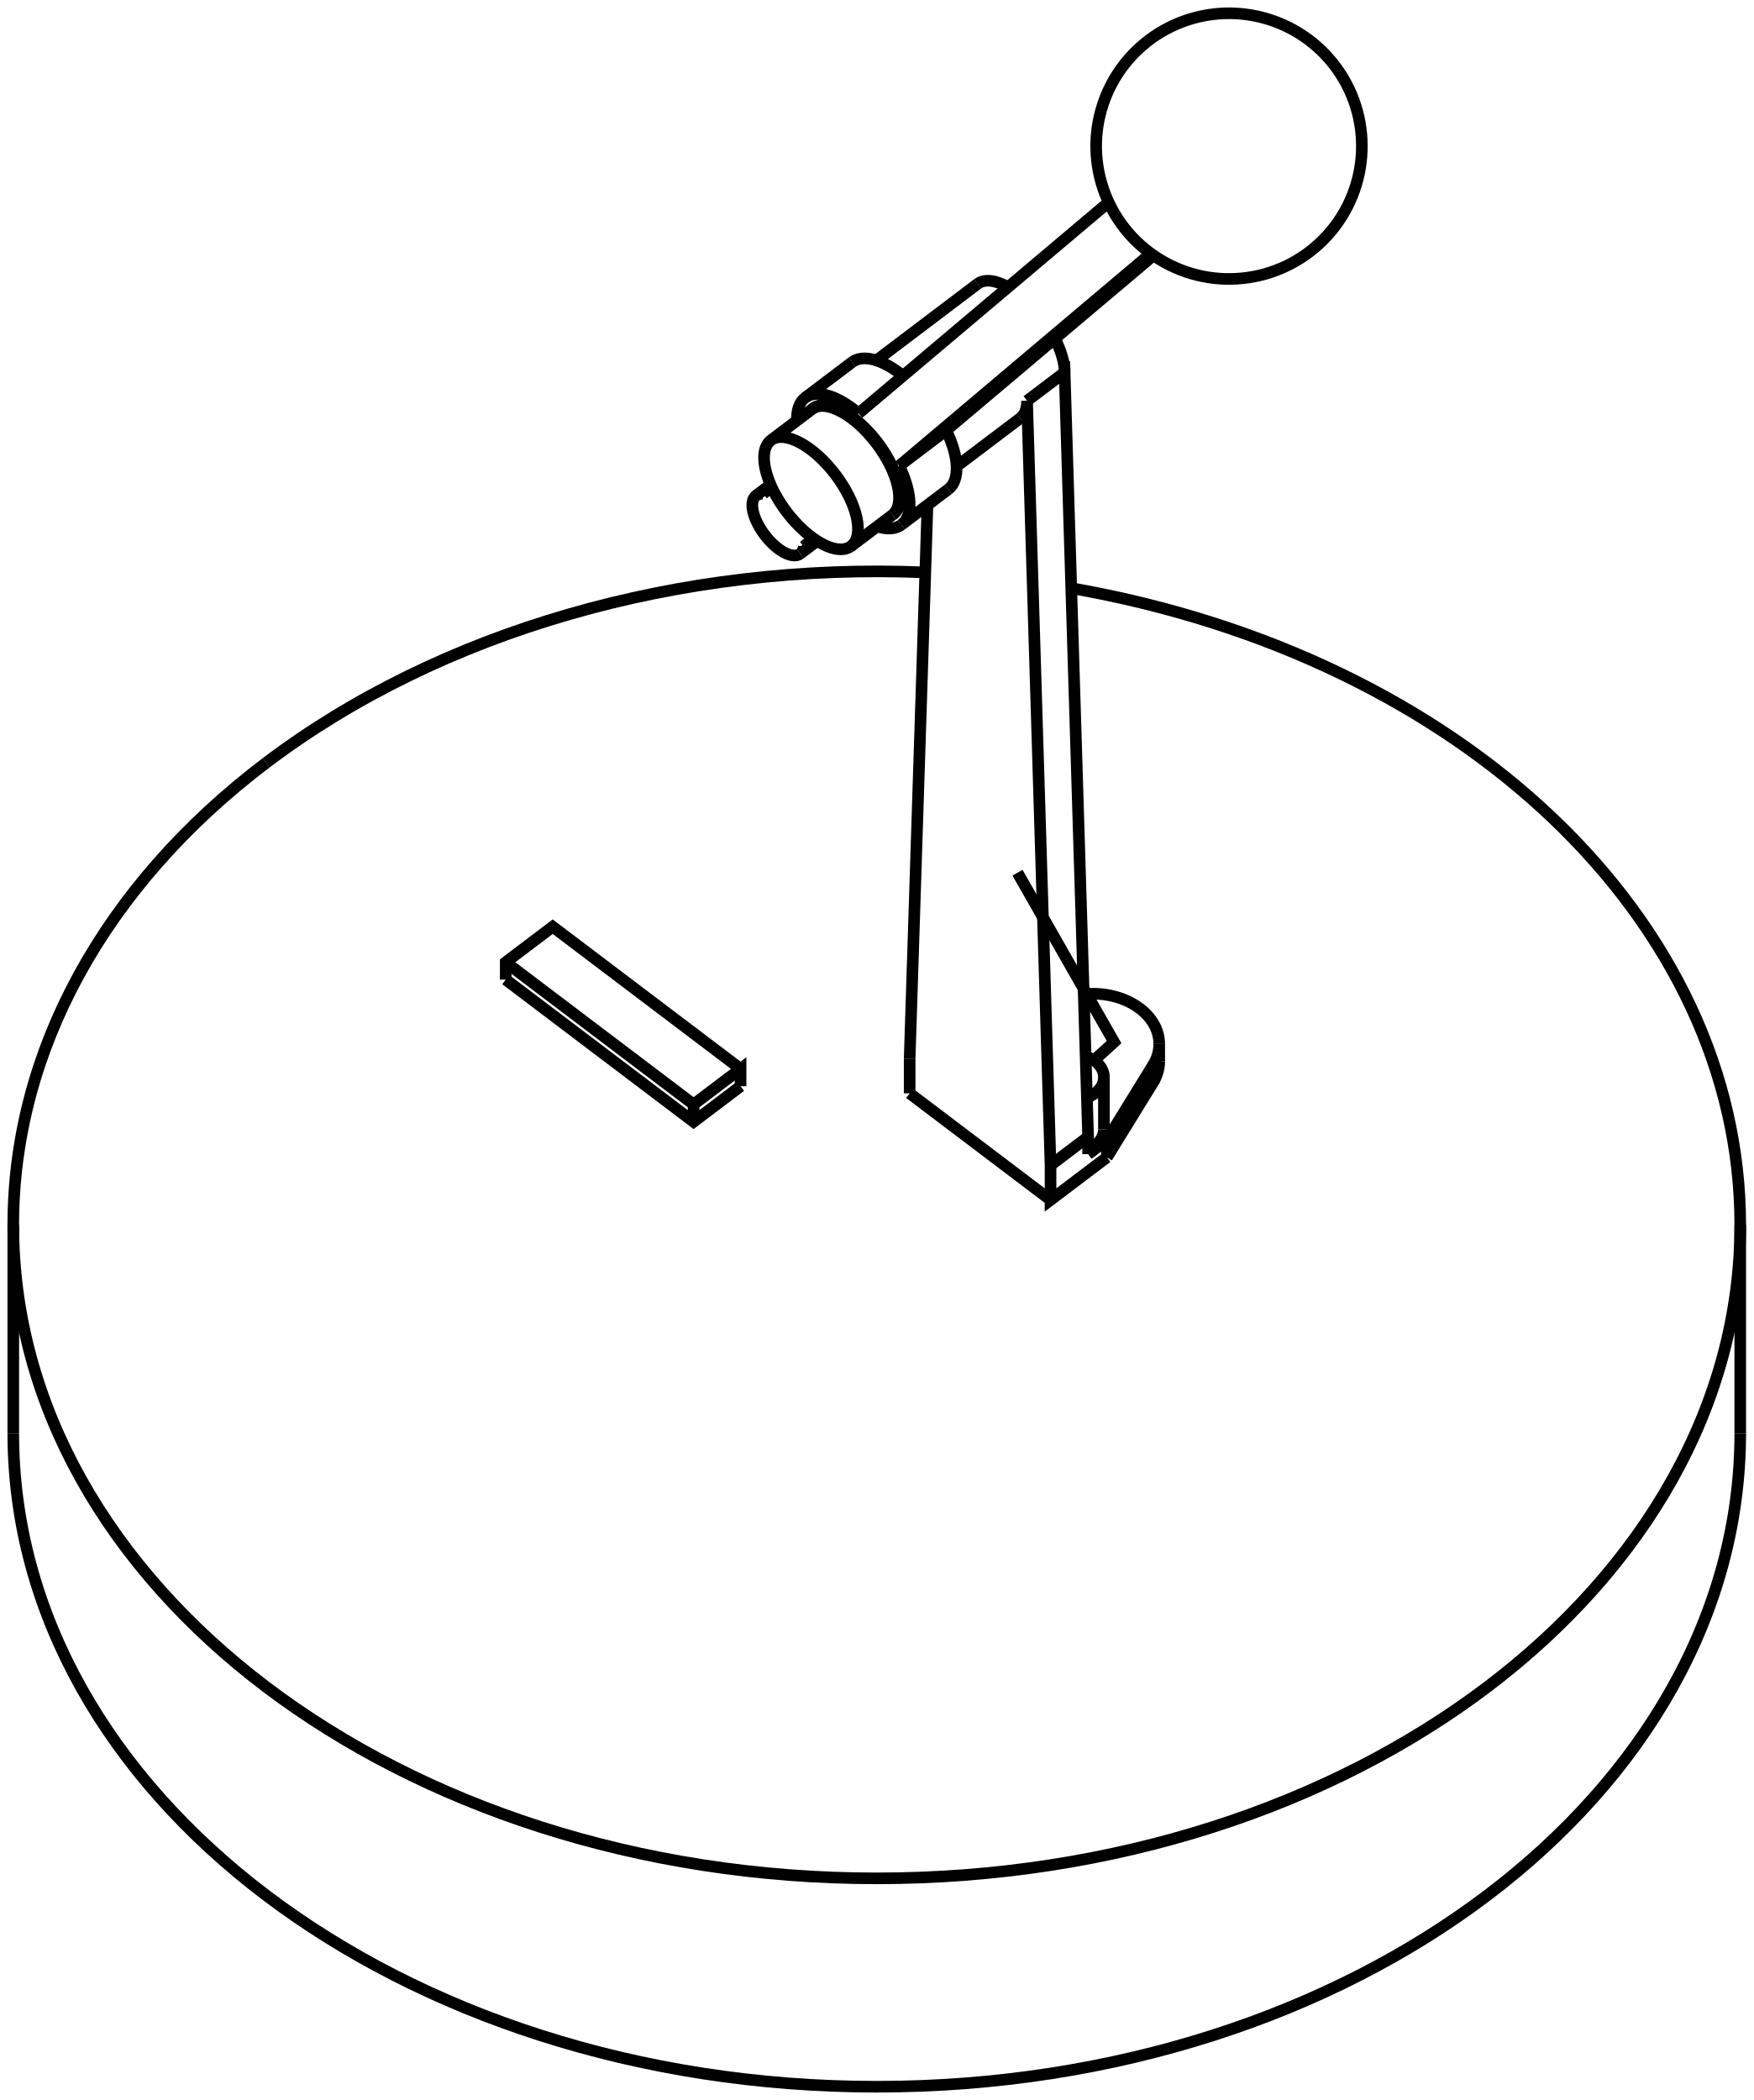
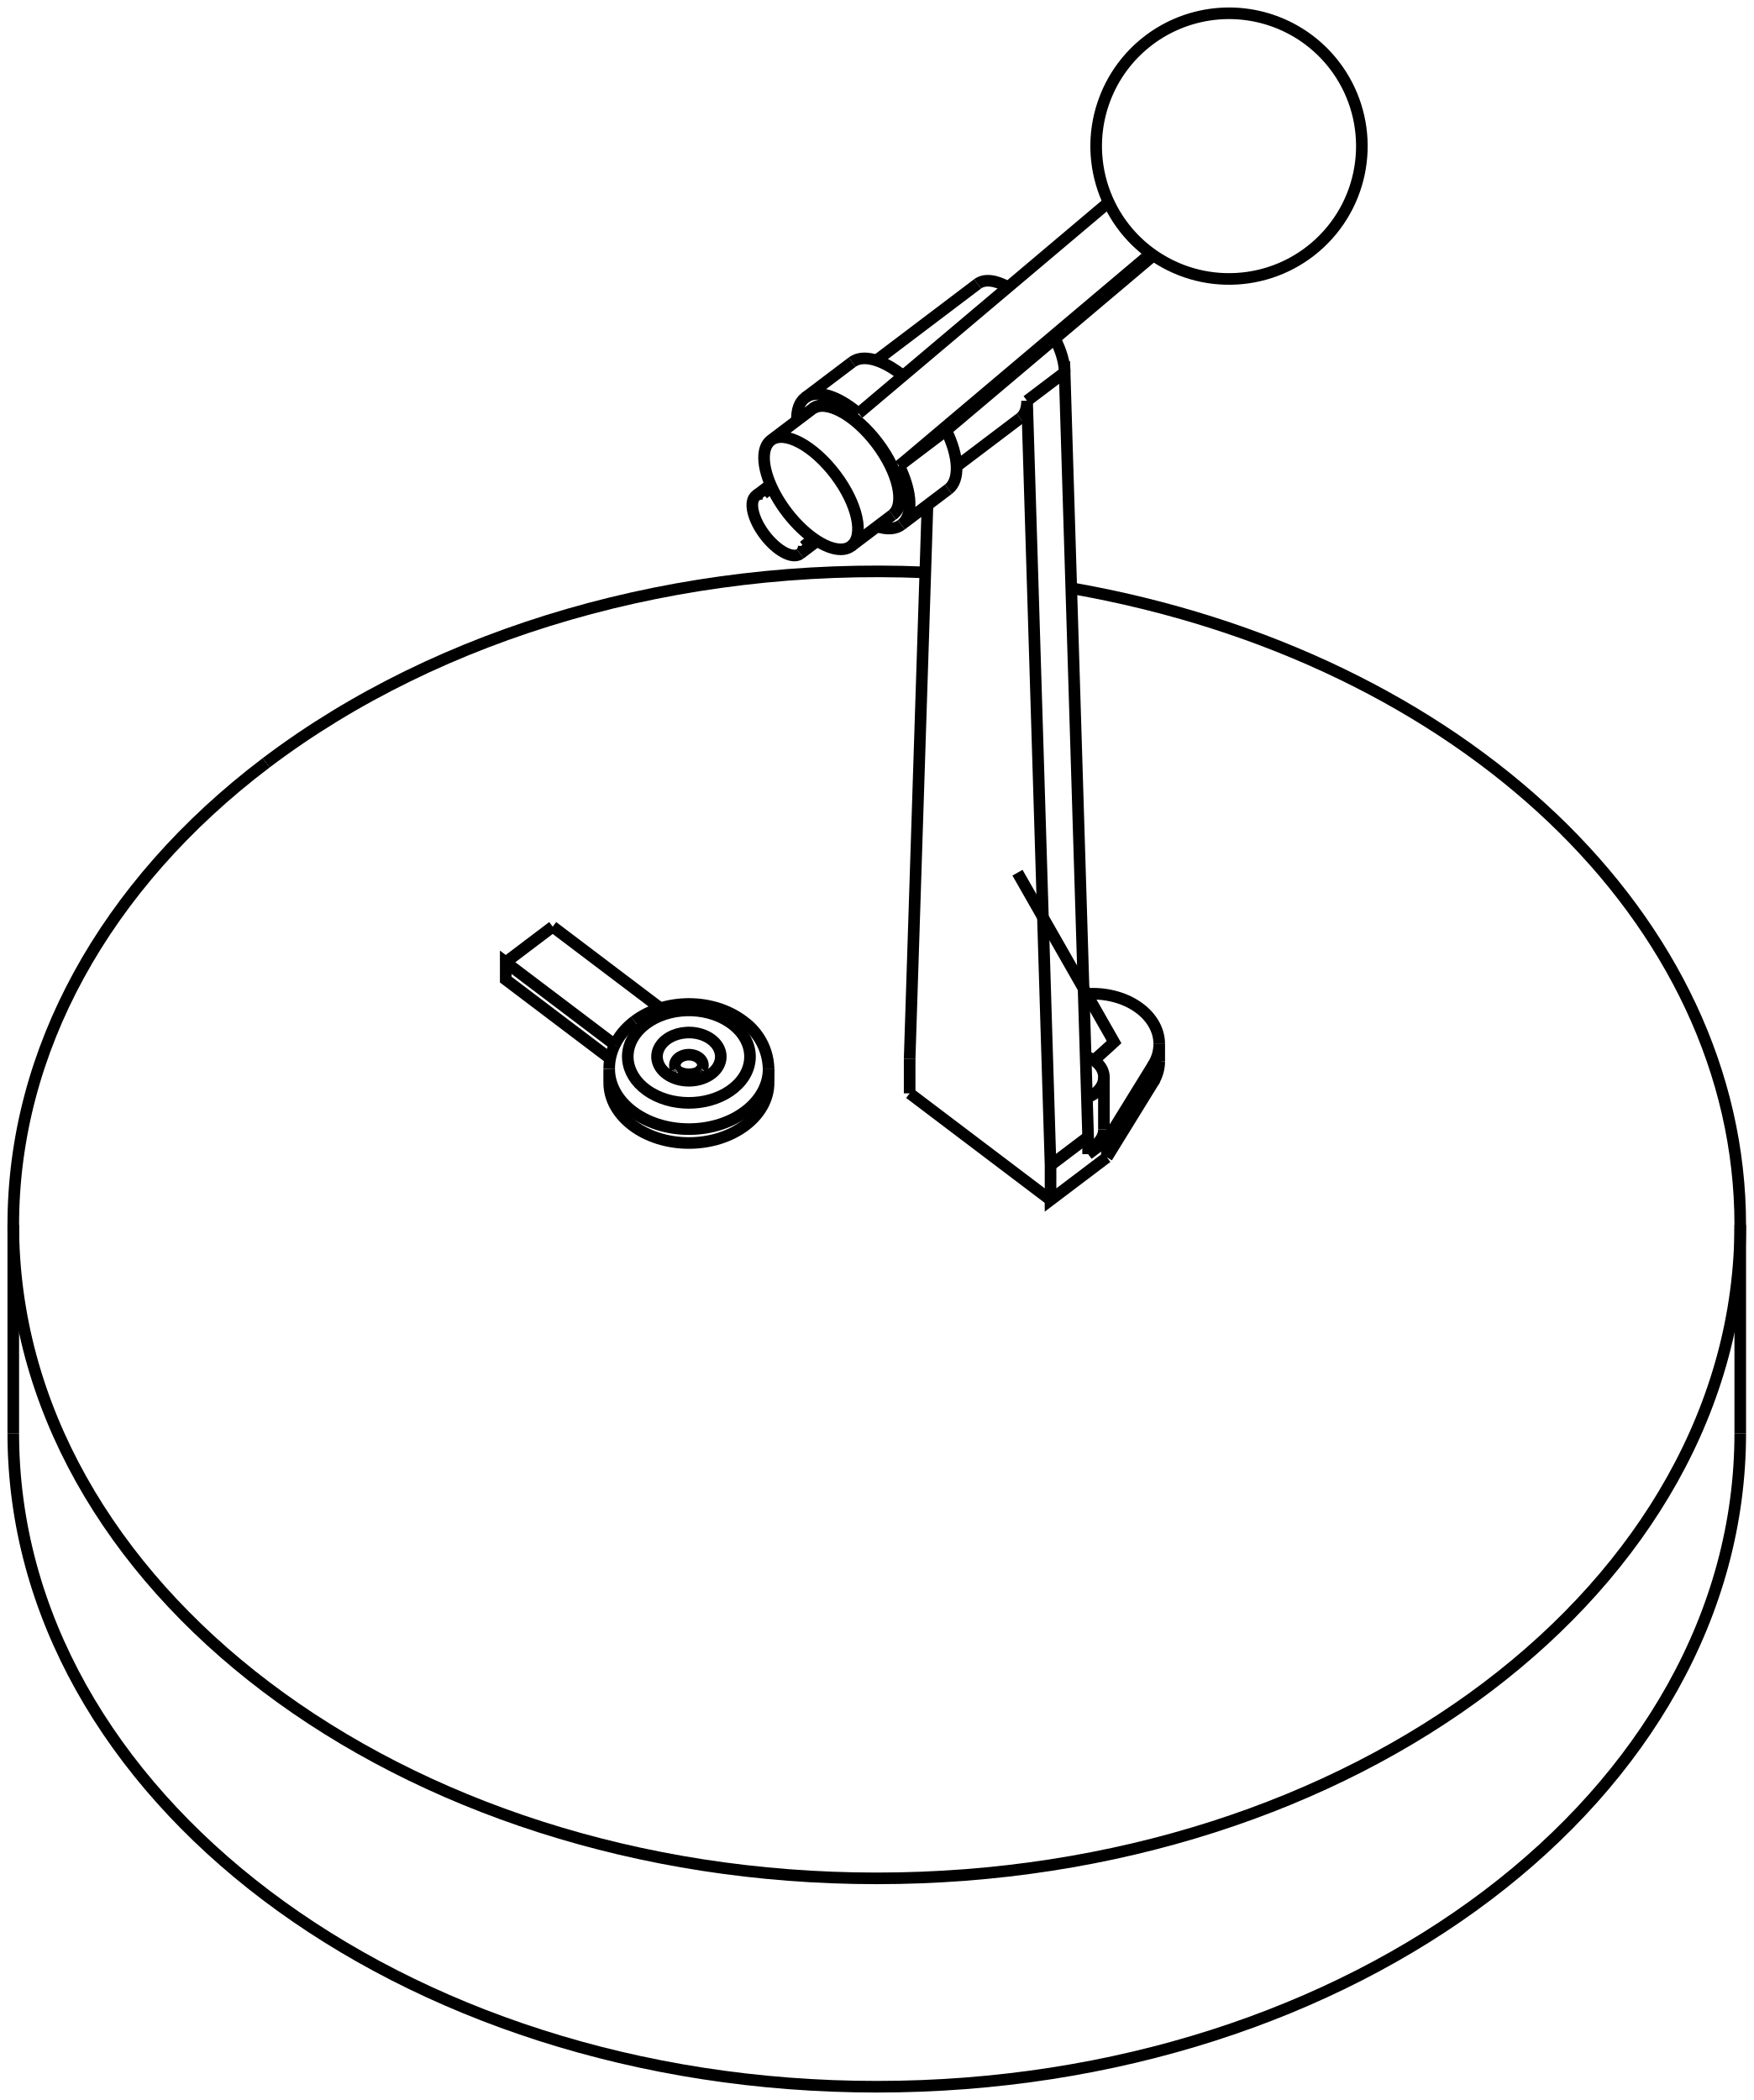
<svg xmlns="http://www.w3.org/2000/svg" version="1.1" viewBox="-66 -53.988 132 158.088" fill="none" stroke="black" stroke-width="0.6%" vector-effect="non-scaling-stroke">
  <path d="M -45.962 3.434 A 65 49.195 360 0 1 3.654 -10.897" />
  <path d="M 14.641 -9.711 A 65 49.195 360 0 1 65 38.22 A 65 49.195 360 0 1 -65 38.22 A 65 49.195 360 0 1 -45.962 3.434" />
  <path d="M -65 53.906 A 65 49.195 180 0 0 65 53.906" />
-   <path d="M -27.931 19.756 L -13.789 30.46 L -10.253 27.784" />
+   <path d="M -20.142 27.516 A 6 4.541 180 0 0 -8.142 27.516" />
+   <path d="M -20.069 25.706 L -27.931 19.756 L -27.931 18.449 L -19.721 24.662" />
  <path d="M 17.324 33.136 L 13.081 36.347 L 13.081 33.732 L 11.314 -23.815 A 5 2.311 232.88 0 1 10.796 -22.504" />
  <path d="M 2.475 28.319 L 13.081 36.347" />
  <path d="M 20.852 27.414 A 5 3.784 180 0 0 21.263 25.911" />
  <path d="M 17.324 33.136 L 20.852 27.414 L 20.852 26.107 A 5 3.784 180 0 0 21.263 24.604 L 21.263 25.911" />
-   <path d="M -27.931 18.449 L -13.789 29.153 L -10.253 26.477 L -10.253 27.784" />
-   <path d="M -27.931 19.756 L -27.931 18.449 L -24.395 15.773 L -10.253 26.477" />
-   <path d="M -13.789 29.153 L -13.789 30.46" />
+   <path d="M -24.395 15.773 L -16.289 21.908" />
+   <path d="M -27.931 18.449 L -24.395 15.773" />
+   <path d="M -8.142 26.471 A 6 4.541 360 0 1 -20.142 26.471 L -20.142 27.516" />
+   <path d="M -19.722 24.663 Q -19.72 24.66 -19.721 24.662" />
  <path d="M 15.91 32.899 L 15.91 31.592 L 14.142 -25.956 L 11.314 -23.815" />
  <path d="M 15.91 32.899 L 17.324 31.828 L 20.852 26.107" />
  <path d="M 17.324 33.136 L 17.324 31.828" />
  <path d="M 15.91 31.592 L 13.081 33.732" />
  <path d="M 2.475 25.705 L 2.475 28.319" />
  <path d="M 3.817 -15.969 L 2.475 25.705" />
  <path d="M 21.263 24.604 A 5 3.784 180 0 0 15.797 20.836" />
+   <path d="M -17.395 23.094 A 4.6 3.481 360 1 1 -18.179 23.886 A 4.6 3.481 360 0 1 -17.395 23.094 Z" />
+   <path d="M -19.718 24.657 A 5.942 4.497 180 0 0 -19.721 24.662" />
  <path d="M 14.142 -25.956 A 5 2.311 52.88 0 0 13.41 -28.501" />
  <path d="M 9.889 -32.374 A 5 2.311 52.88 0 0 7.589 -32.618" />
  <path d="M 16.343 25.831 C 16.4 25.78 16.45 25.73 16.509 25.685 C 16.56 25.64 16.62 25.59 16.674 25.538 C 16.73 25.49 16.78 25.44 16.838 25.392 C 16.89 25.34 16.95 25.29 17.002 25.245 C 17.07 25.18 17.15 25.11 17.219 25.049 C 17.29 24.98 17.36 24.92 17.435 24.854 C 17.51 24.79 17.58 24.72 17.649 24.658 C 17.72 24.59 17.79 24.53 17.864 24.461 L 10.593 11.708" />
  <path d="M 17.099 31.026 A 2.25 1.703 360 0 1 15.91 32.527" />
+   <path d="M -12.445 26.84 A 2.4 1.816 360 0 1 -16.248 24.685 A 2.4 1.816 360 1 1 -12.445 26.84 Z" />
  <path d="M 15.724 25.535 A 2.25 1.703 0 0 1 17.099 27.104 L 17.099 31.026" />
  <path d="M 17.099 27.104 A 2.25 1.703 0 0 1 15.819 28.641" />
+   <path d="M -15.135 26.486 A 1.058 0.801 360 1 1 -13.149 26.486 C -13.15 26.49 -13.15 26.49 -13.151 26.491 C -13.15 26.49 -13.15 26.49 -13.154 26.496 C -13.16 26.5 -13.16 26.5 -13.158 26.502 C -13.16 26.5 -13.16 26.51 -13.162 26.509 C -13.16 26.51 -13.17 26.51 -13.167 26.517 C -13.17 26.52 -13.17 26.52 -13.173 26.525 C -13.18 26.53 -13.18 26.53 -13.18 26.534 C -13.18 26.54 -13.19 26.54 -13.188 26.543 C -13.19 26.55 -13.19 26.55 -13.197 26.554 C -13.2 26.56 -13.2 26.56 -13.206 26.564 C -13.21 26.57 -13.21 26.57 -13.217 26.576 C -13.22 26.58 -13.23 26.58 -13.229 26.587 C -13.23 26.59 -13.24 26.6 -13.243 26.6 C -13.25 26.6 -13.25 26.61 -13.257 26.612 C -13.26 26.62 -13.27 26.62 -13.273 26.625 C -13.28 26.63 -13.28 26.63 -13.29 26.639" />
  <path d="M 1.644 -17.142 A 4 1.849 52.88 0 0 1.684 -17.363" />
  <path d="M -2.662 -23.105 A 4 1.849 52.88 0 0 -2.885 -23.126" />
  <path d="M 1.179 -15.226 A 5 2.311 52.88 0 0 -4.856 -23.199 L -7.967 -20.845 A 5 2.311 232.88 0 1 -1.932 -12.871 A 5 2.311 232.88 0 1 -8.485 -19.534 A 5 2.311 232.88 0 1 -7.967 -20.845" />
  <path d="M 5.389 -17.158 A 6 2.773 52.88 0 0 5.227 -21.594 L 20.828 -34.763" />
  <path d="M 1.98 -25.698 A 6 2.773 52.88 0 0 -1.853 -26.726" />
  <path d="M 1.692 -18.918 L 20.629 -34.904" />
  <path d="M 1.692 -18.918 L 5.227 -21.594" />
  <path d="M -5.489 -12.857 L -4.774 -13.461" />
  <path d="M 1.692 -18.918 A 6 2.773 232.88 0 1 1.853 -14.482 L 5.389 -17.158" />
  <path d="M 1.853 -14.482 A 6 2.773 232.88 0 1 0.027 -14.354" />
  <path d="M 17.454 -38.76 L -1.37 -22.87" />
  <path d="M -6.007 -22.328 A 6 2.773 232.88 0 1 -5.389 -24.05 L -1.853 -26.726" />
  <path d="M -5.389 -24.05 A 6 2.773 232.88 0 1 -1.37 -22.87" />
  <path d="M -7.922 -17.339 L -8.551 -16.809" />
  <path d="M -5.489 -12.857 A 2.75 1.271 232.88 0 1 -5.765 -12.298 L -4.704 -13.101 A 2.75 1.271 52.88 0 0 -4.535 -13.299" />
  <path d="M -5.765 -12.298 A 2.75 1.271 232.88 1 1 -9.084 -16.684 L -8.024 -17.486" />
  <path d="M -9.084 -16.684 A 2.75 1.271 232.88 0 1 -8.551 -16.809" />
  <path d="M -4.82 -23.225 A 5 2.311 232.88 0 1 -4.785 -23.253 A 5 2.311 232.88 0 1 1.25 -15.279 A 5 2.311 232.88 0 1 1.214 -15.253" />
  <path d="M -5.489 -12.857 L -4.731 -13.431" />
  <path d="M -7.996 -17.506 A 2.75 1.271 52.88 0 0 -8.024 -17.486" />
  <path d="M -4.399 -23.404 A 5 2.311 232.88 0 1 -4.376 -23.446" />
  <path d="M 1.547 -15.621 A 5 2.311 232.88 0 1 1.5 -15.61" />
  <path d="M -65 38.22 L -65 53.906" />
  <path d="M 65 38.22 L 65 53.906" />
+   <path d="M -8.142 26.471 L -8.142 27.516" />
+   <path d="M -18.24 22.892 C -18.17 22.84 -18.1 22.79 -18.027 22.739 C -17.95 22.69 -17.88 22.64 -17.806 22.594 C -17.73 22.55 -17.65 22.5 -17.577 22.459 C -17.5 22.41 -17.42 22.37 -17.341 22.332 C -17.26 22.29 -17.18 22.25 -17.098 22.215 C -17.02 22.18 -16.93 22.14 -16.849 22.108 C -16.76 22.07 -16.68 22.04 -16.594 22.01 C -16.51 21.98 -16.42 21.95 -16.334 21.922 C -16.25 21.89 -16.16 21.87 -16.069 21.844 C -15.98 21.82 -15.89 21.8 -15.8 21.777 C -15.71 21.76 -15.62 21.74 -15.528 21.719 C -15.44 21.7 -15.34 21.69 -15.252 21.672 C -15.16 21.66 -15.07 21.65 -14.975 21.636 C -14.88 21.63 -14.79 21.62 -14.695 21.61 C -14.6 21.6 -14.51 21.6 -14.415 21.594 C -14.32 21.59 -14.23 21.59 -14.133 21.589 C -14.04 21.59 -13.95 21.59 -13.851 21.595 C -13.76 21.6 -13.66 21.6 -13.57 21.611 C -13.48 21.62 -13.38 21.63 -13.29 21.638 C -13.2 21.65 -13.1 21.66 -13.012 21.675 C -12.92 21.69 -12.83 21.71 -12.736 21.723 C -12.64 21.74 -12.55 21.76 -12.463 21.782 C -12.37 21.8 -12.28 21.83 -12.194 21.85 C -12.1 21.87 -12.02 21.9 -11.928 21.929 C -11.84 21.96 -11.75 21.99 -11.668 22.018 C -11.58 22.05 -11.5 22.08 -11.413 22.117 C -11.33 22.15 -11.25 22.19 -11.163 22.226 C -11.08 22.26 -11 22.3 -10.92 22.344 C -10.6 22.51 -10.3 22.7 -10.022 22.91 C -9.26 23.46 -8.2 24.63 -8.142 26.471" />
+   <path d="M -19.718 24.657 C -19.7 24.61 -19.68 24.57 -19.654 24.53 C -19.63 24.49 -19.61 24.45 -19.586 24.406 C -19.56 24.36 -19.54 24.32 -19.514 24.283 C -19.49 24.24 -19.46 24.2 -19.438 24.162 C -19.41 24.12 -19.38 24.08 -19.358 24.043 C -19.33 24 -19.3 23.97 -19.273 23.927 C -19.24 23.89 -19.22 23.85 -19.186 23.812 C -19.16 23.77 -19.13 23.74 -19.094 23.7 C -19.06 23.66 -19.03 23.63 -18.999 23.59 C -18.97 23.55 -18.93 23.52 -18.9 23.483 C -18.87 23.45 -18.83 23.41 -18.798 23.378 C -18.76 23.34 -18.73 23.31 -18.693 23.276 C -18.66 23.24 -18.62 23.21 -18.584 23.176 C -18.55 23.14 -18.51 23.11 -18.472 23.079 C -18.43 23.05 -18.4 23.02 -18.358 22.984 C -18.32 22.95 -18.28 22.92 -18.24 22.892" />
+   <path d="M -19.722 24.663 C -19.74 24.7 -19.76 24.73 -19.772 24.77 C -19.79 24.81 -19.8 24.84 -19.819 24.878 C -19.83 24.91 -19.85 24.95 -19.863 24.987 C -19.88 25.02 -19.89 25.06 -19.903 25.098 C -19.92 25.13 -19.93 25.17 -19.941 25.209 C -19.95 25.25 -19.96 25.28 -19.976 25.321 C -19.99 25.36 -20 25.4 -20.007 25.433 C -20.02 25.47 -20.03 25.51 -20.035 25.547 C -20.04 25.58 -20.05 25.62 -20.06 25.661 C -20.07 25.7 -20.08 25.74 -20.082 25.775 C -20.09 25.81 -20.09 25.85 -20.1 25.891 C -20.11 25.93 -20.11 25.97 -20.115 26.006 C -20.12 26.04 -20.12 26.08 -20.127 26.122 C -20.13 26.16 -20.13 26.2 -20.135 26.238 C -20.14 26.28 -20.14 26.32 -20.14 26.354 C -20.14 26.39 -20.14 26.43 -20.142 26.471" />
  <path d="M 6.007 -18.88 L 10.796 -22.504" />
  <path d="M -0.027 -26.854 L 7.589 -32.618" />
+   <path d="M -15.135 26.486 C -15.13 26.49 -15.13 26.49 -15.133 26.49 C -15.13 26.49 -15.13 26.49 -15.13 26.496 C -15.13 26.5 -15.13 26.5 -15.126 26.502 C -15.13 26.5 -15.12 26.51 -15.122 26.509 C -15.12 26.51 -15.12 26.51 -15.117 26.516 C -15.12 26.52 -15.11 26.52 -15.112 26.524 C -15.11 26.53 -15.11 26.53 -15.105 26.533 C -15.1 26.54 -15.1 26.54 -15.097 26.542 C -15.09 26.55 -15.09 26.55 -15.09 26.551 C -15.09 26.55 -15.08 26.56 -15.082 26.561 C -15.08 26.56 -15.08 26.57 -15.072 26.57 C -15.07 26.57 -15.07 26.58 -15.062 26.58 C -15.06 26.58 -15.06 26.59 -15.051 26.591 C -15.05 26.59 -15.04 26.6 -15.039 26.602 C -15.04 26.61 -15.03 26.61 -15.027 26.613 C -15.02 26.62 -15.02 26.62 -15.013 26.624 C -15.01 26.63 -15 26.63 -14.998 26.636 C -14.99 26.64 -14.99 26.64 -14.982 26.648 C -14.98 26.65 -14.97 26.66 -14.965 26.66 C -14.96 26.66 -14.95 26.67 -14.948 26.672 C -14.94 26.68 -14.94 26.68 -14.929 26.684 C -14.92 26.69 -14.92 26.69 -14.909 26.696 C -14.9 26.7 -14.9 26.7 -14.888 26.708 C -14.88 26.71 -14.87 26.72 -14.867 26.72 C -14.85 26.73 -14.84 26.74 -14.82 26.743 C -14.8 26.75 -14.79 26.76 -14.77 26.766 C -14.74 26.78 -14.7 26.79 -14.661 26.807 C -14.58 26.83 -14.5 26.85 -14.41 26.867 C -14.23 26.89 -14.04 26.89 -13.861 26.864 C -13.61 26.83 -13.4 26.73 -13.29 26.639" />
  <path d="M 1.179 -15.226 L -1.932 -12.871" />
  <path d="M 34.421 -49.113 A 10 10 0 0 0 17.192 -46.601 A 10 10 0 1 0 34.421 -49.113 Z" />
</svg>
